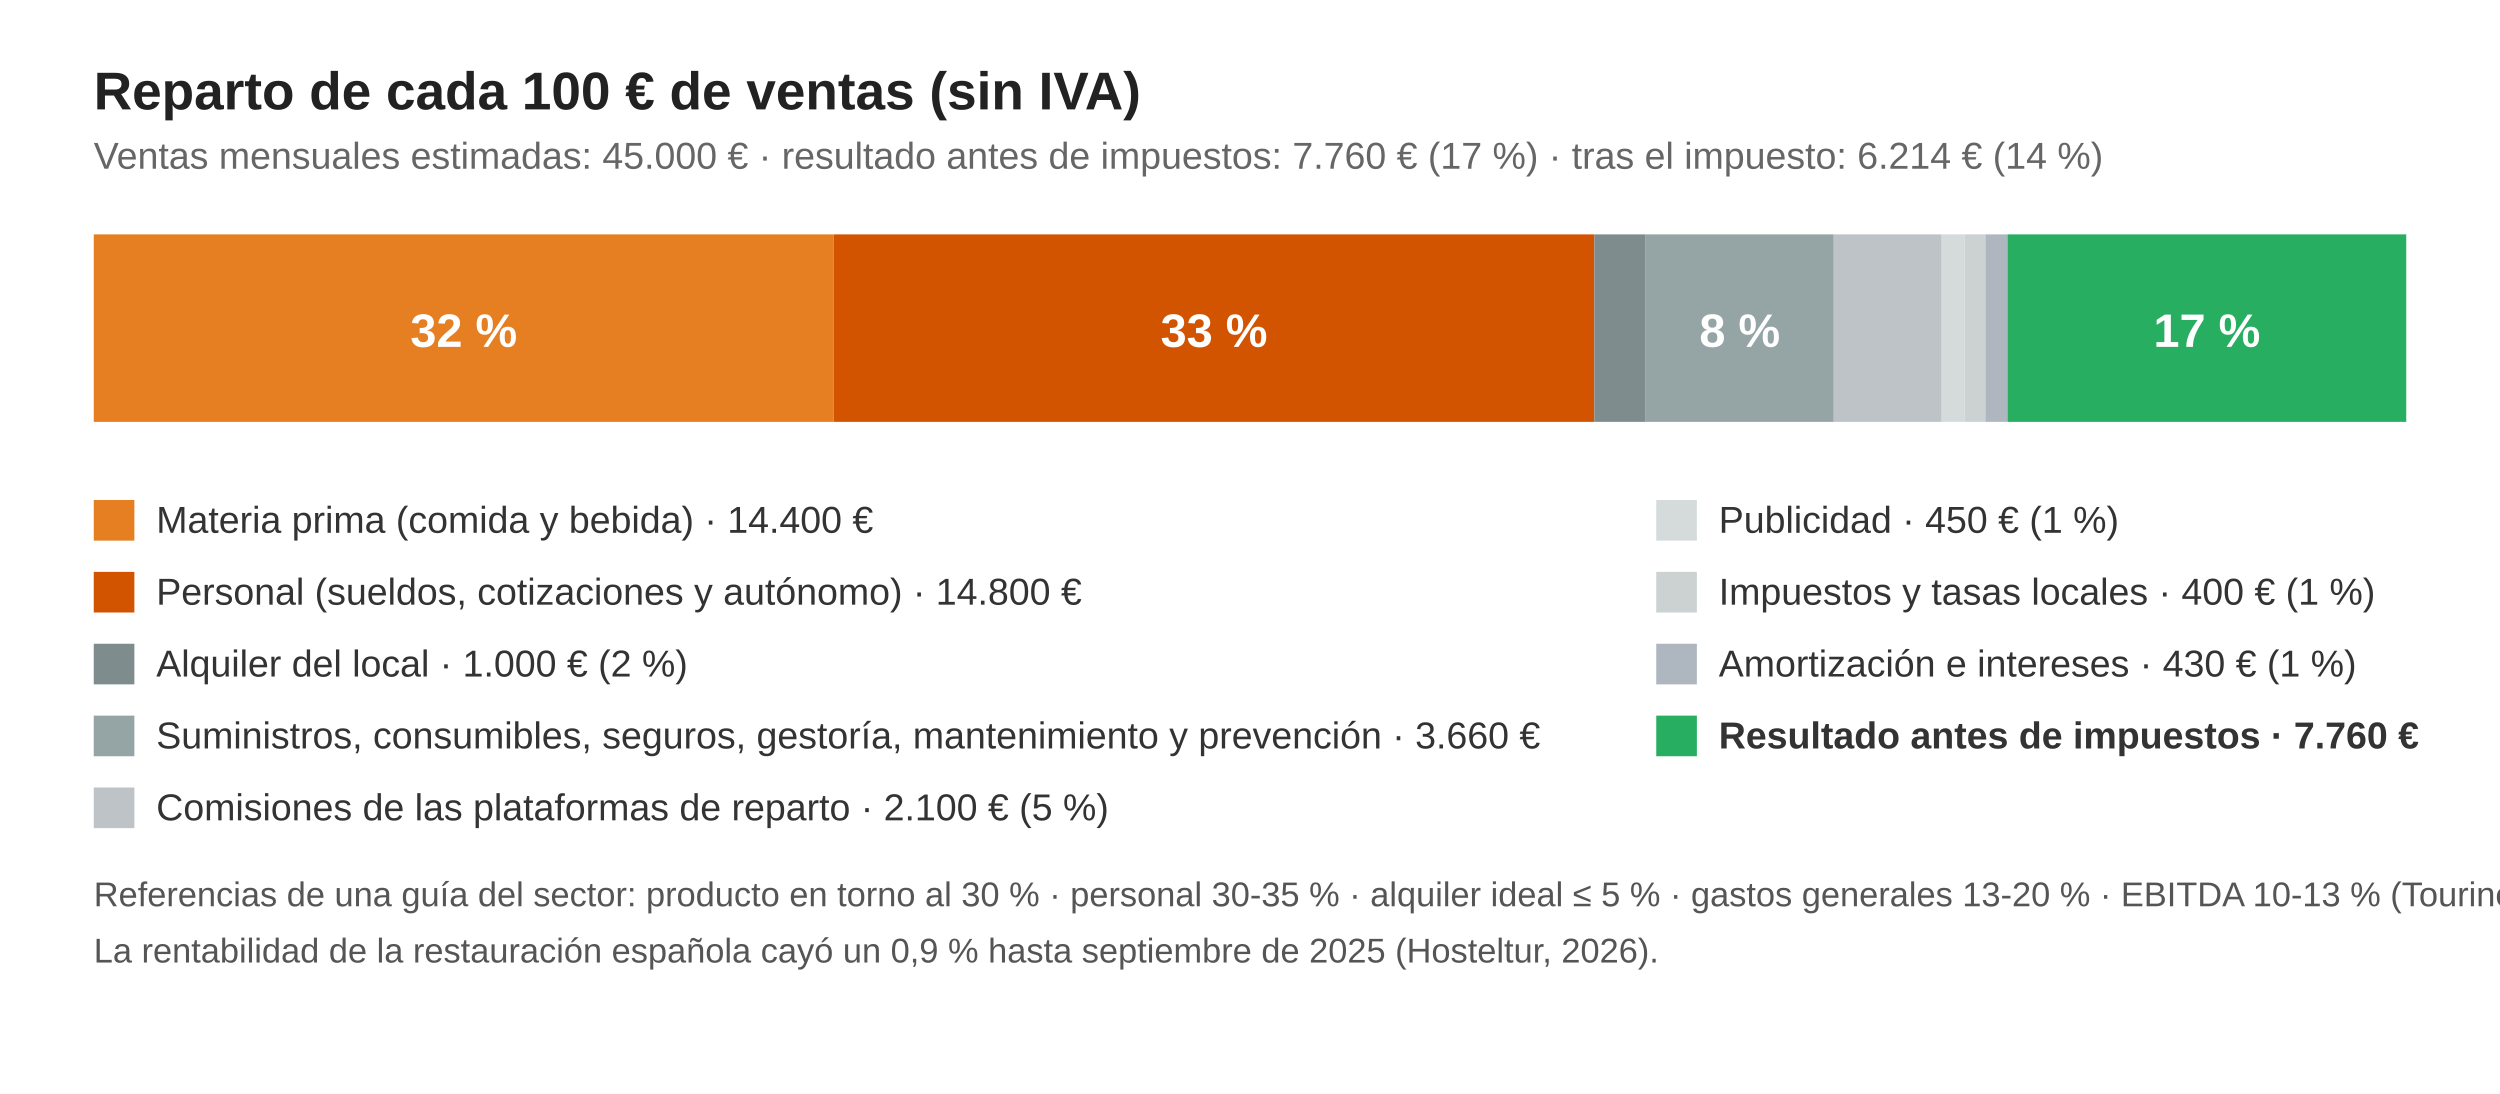
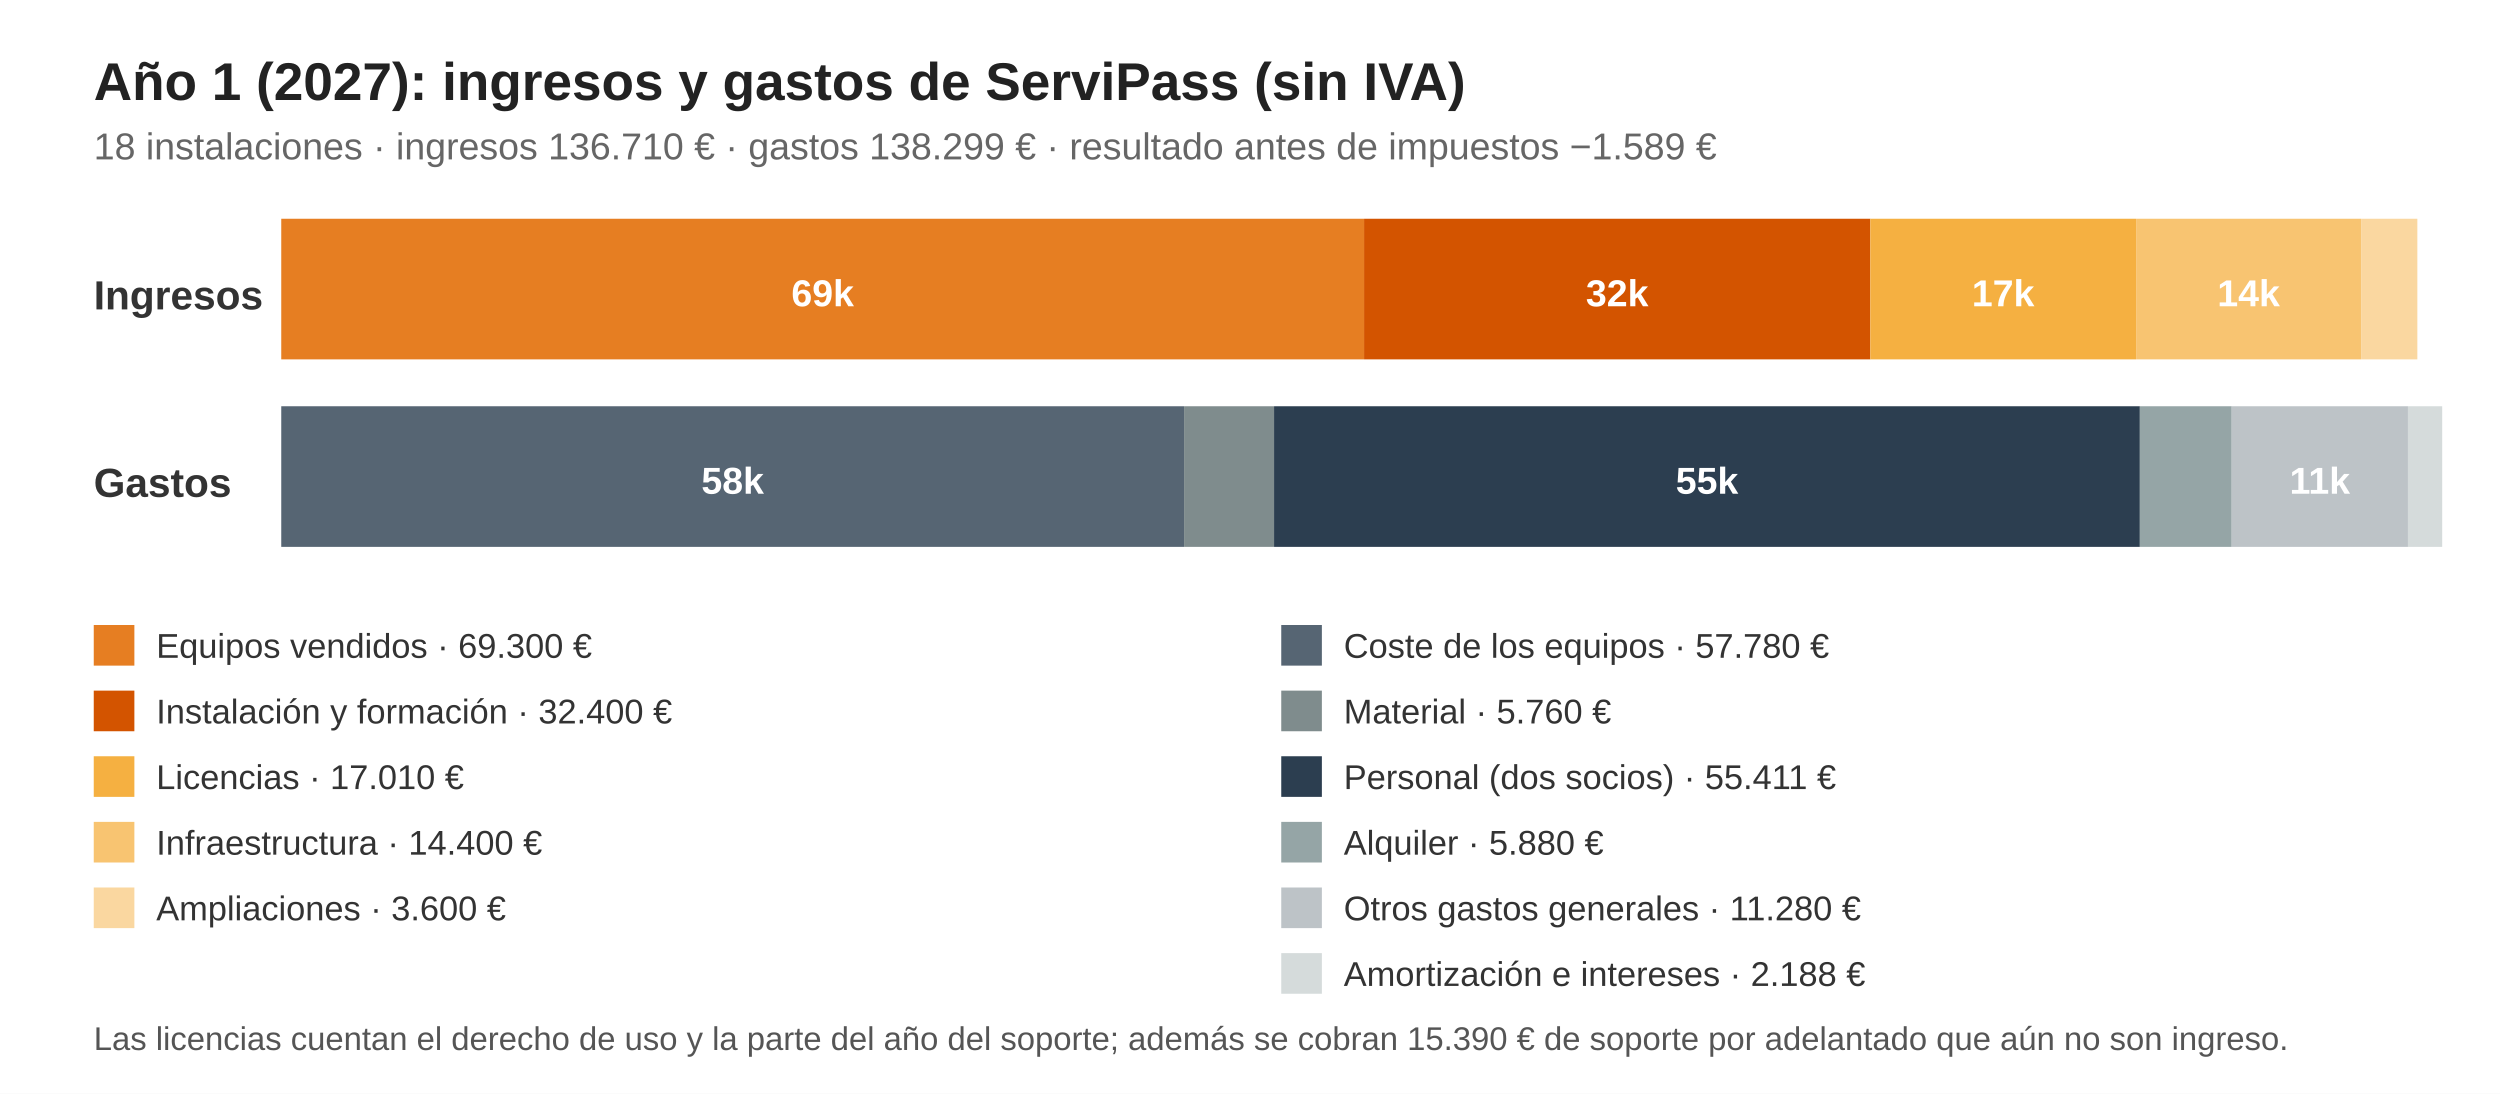
<svg xmlns="http://www.w3.org/2000/svg" width="1600" height="700" viewBox="0 0 1600 700" font-family="Liberation Sans">
  <rect width="1600" height="700" fill="#ffffff" />
-   <text x="60" y="70" font-size="34" font-weight="bold" fill="#222">Reparto de cada 100 € de ventas (sin IVA)</text>
-   <text x="60" y="108" font-size="24" fill="#666">Ventas mensuales estimadas: 45.000 € · resultado antes de impuestos: 7.760 € (17 %) · tras el impuesto: 6.214 € (14 %)</text>
-   <g transform="translate(60,150)">
-     <rect x="0" y="0" width="473.6" height="120" fill="#E67E22" />
-     <rect x="473.6" y="0" width="486.76" height="120" fill="#D35400" />
-     <rect x="960.36" y="0" width="32.89" height="120" fill="#7F8C8D" />
-     <rect x="993.25" y="0" width="120.37" height="120" fill="#95A5A6" />
-     <rect x="1113.62" y="0" width="69.07" height="120" fill="#BDC3C7" />
-     <rect x="1182.69" y="0" width="14.8" height="120" fill="#D5DBDB" />
-     <rect x="1197.49" y="0" width="13.16" height="120" fill="#CCD1D1" />
-     <rect x="1210.65" y="0" width="14.14" height="120" fill="#AEB6BF" />
-     <rect x="1224.79" y="0" width="255.21" height="120" fill="#27AE60" />
-     <g font-size="30" font-weight="bold" fill="#fff" text-anchor="middle">
-       <text x="236.8" y="72">32 %</text>
-       <text x="716.98" y="72">33 %</text>
-       <text x="1053.43" y="72">8 %</text>
-       <text x="1352.4" y="72">17 %</text>
-     </g>
+   <text x="60" y="64" font-size="34" font-weight="bold" fill="#222">Año 1 (2027): ingresos y gastos de ServiPass (sin IVA)</text>
+   <text x="60" y="102" font-size="24" fill="#666">18 instalaciones · ingresos 136.710 € · gastos 138.299 € · resultado antes de impuestos −1.589 €</text>
+   <text x="60" y="198" font-size="26" font-weight="bold" fill="#333">Ingresos</text>
+   <rect x="180.0" y="140" width="693.0" height="90" fill="#E67E22" />
+   <text x="526.5" y="196" text-anchor="middle" font-size="24" font-weight="bold" fill="#fff">69k</text>
+   <rect x="873.0" y="140" width="324.0" height="90" fill="#D35400" />
+   <text x="1035.0" y="196" text-anchor="middle" font-size="24" font-weight="bold" fill="#fff">32k</text>
+   <rect x="1197.0" y="140" width="170.1" height="90" fill="#F5B041" />
+   <text x="1282.0" y="196" text-anchor="middle" font-size="24" font-weight="bold" fill="#fff">17k</text>
+   <rect x="1367.1" y="140" width="144.0" height="90" fill="#F8C471" />
+   <text x="1439.1" y="196" text-anchor="middle" font-size="24" font-weight="bold" fill="#fff">14k</text>
+   <rect x="1511.1" y="140" width="36.0" height="90" fill="#FAD7A0" />
+   <text x="60" y="318" font-size="26" font-weight="bold" fill="#333">Gastos</text>
+   <rect x="180.0" y="260" width="577.8" height="90" fill="#566573" />
+   <text x="468.9" y="316" text-anchor="middle" font-size="24" font-weight="bold" fill="#fff">58k</text>
+   <rect x="757.8" y="260" width="57.6" height="90" fill="#7F8C8D" />
+   <rect x="815.4" y="260" width="554.1" height="90" fill="#2C3E50" />
+   <text x="1092.5" y="316" text-anchor="middle" font-size="24" font-weight="bold" fill="#fff">55k</text>
+   <rect x="1369.5" y="260" width="58.8" height="90" fill="#95A5A6" />
+   <rect x="1428.3" y="260" width="112.8" height="90" fill="#BDC3C7" />
+   <text x="1484.7" y="316" text-anchor="middle" font-size="24" font-weight="bold" fill="#fff">11k</text>
+   <rect x="1541.1" y="260" width="21.9" height="90" fill="#D5DBDB" />
+   <g transform="translate(60,400)">
+     <rect width="26" height="26" fill="#E67E22" />
+     <text x="40" y="21" font-size="22" fill="#333">Equipos vendidos · 69.300 €</text>
  </g>
-   <g transform="translate(60,320)" font-size="24" fill="#333">
-     <g>
-       <rect x="0" y="0" width="26" height="26" fill="#E67E22" />
-       <text x="40" y="21">Materia prima (comida y bebida) · 14.400 €</text>
-     </g>
-     <g transform="translate(0,46)">
-       <rect x="0" y="0" width="26" height="26" fill="#D35400" />
-       <text x="40" y="21">Personal (sueldos, cotizaciones y autónomo) · 14.800 €</text>
-     </g>
-     <g transform="translate(0,92)">
-       <rect x="0" y="0" width="26" height="26" fill="#7F8C8D" />
-       <text x="40" y="21">Alquiler del local · 1.000 € (2 %)</text>
-     </g>
-     <g transform="translate(0,138)">
-       <rect x="0" y="0" width="26" height="26" fill="#95A5A6" />
-       <text x="40" y="21">Suministros, consumibles, seguros, gestoría, mantenimiento y prevención · 3.660 €</text>
-     </g>
-     <g transform="translate(0,184)">
-       <rect x="0" y="0" width="26" height="26" fill="#BDC3C7" />
-       <text x="40" y="21">Comisiones de las plataformas de reparto · 2.100 € (5 %)</text>
-     </g>
-     <g transform="translate(1000,0)">
-       <rect x="0" y="0" width="26" height="26" fill="#D5DBDB" />
-       <text x="40" y="21">Publicidad · 450 € (1 %)</text>
-     </g>
-     <g transform="translate(1000,46)">
-       <rect x="0" y="0" width="26" height="26" fill="#CCD1D1" />
-       <text x="40" y="21">Impuestos y tasas locales · 400 € (1 %)</text>
-     </g>
-     <g transform="translate(1000,92)">
-       <rect x="0" y="0" width="26" height="26" fill="#AEB6BF" />
-       <text x="40" y="21">Amortización e intereses · 430 € (1 %)</text>
-     </g>
-     <g transform="translate(1000,138)">
-       <rect x="0" y="0" width="26" height="26" fill="#27AE60" />
-       <text x="40" y="21" font-weight="bold">Resultado antes de impuestos · 7.760 €</text>
-     </g>
+   <g transform="translate(60,442)">
+     <rect width="26" height="26" fill="#D35400" />
+     <text x="40" y="21" font-size="22" fill="#333">Instalación y formación · 32.400 €</text>
  </g>
-   <g transform="translate(60,580)" font-size="22" fill="#555">
-     <text x="0" y="0">Referencias de una guía del sector: producto en torno al 30 % · personal 30-35 % · alquiler ideal ≤ 5 % · gastos generales 13-20 % · EBITDA 10-13 % (Tourinews, 2025).</text>
-     <text x="0" y="36">La rentabilidad de la restauración española cayó un 0,9 % hasta septiembre de 2025 (Hosteltur, 2026).</text>
+   <g transform="translate(60,484)">
+     <rect width="26" height="26" fill="#F5B041" />
+     <text x="40" y="21" font-size="22" fill="#333">Licencias · 17.010 €</text>
  </g>
+   <g transform="translate(60,526)">
+     <rect width="26" height="26" fill="#F8C471" />
+     <text x="40" y="21" font-size="22" fill="#333">Infraestructura · 14.400 €</text>
+   </g>
+   <g transform="translate(60,568)">
+     <rect width="26" height="26" fill="#FAD7A0" />
+     <text x="40" y="21" font-size="22" fill="#333">Ampliaciones · 3.600 €</text>
+   </g>
+   <g transform="translate(820,400)">
+     <rect width="26" height="26" fill="#566573" />
+     <text x="40" y="21" font-size="22" fill="#333">Coste de los equipos · 57.780 €</text>
+   </g>
+   <g transform="translate(820,442)">
+     <rect width="26" height="26" fill="#7F8C8D" />
+     <text x="40" y="21" font-size="22" fill="#333">Material · 5.760 €</text>
+   </g>
+   <g transform="translate(820,484)">
+     <rect width="26" height="26" fill="#2C3E50" />
+     <text x="40" y="21" font-size="22" fill="#333">Personal (dos socios) · 55.411 €</text>
+   </g>
+   <g transform="translate(820,526)">
+     <rect width="26" height="26" fill="#95A5A6" />
+     <text x="40" y="21" font-size="22" fill="#333">Alquiler · 5.880 €</text>
+   </g>
+   <g transform="translate(820,568)">
+     <rect width="26" height="26" fill="#BDC3C7" />
+     <text x="40" y="21" font-size="22" fill="#333">Otros gastos generales · 11.280 €</text>
+   </g>
+   <g transform="translate(820,610)">
+     <rect width="26" height="26" fill="#D5DBDB" />
+     <text x="40" y="21" font-size="22" fill="#333">Amortización e intereses · 2.188 €</text>
+   </g>
+   <text x="60" y="672" font-size="21" fill="#555">Las licencias cuentan el derecho de uso y la parte del año del soporte; además se cobran 15.390 € de soporte por adelantado que aún no son ingreso.</text>
</svg>
